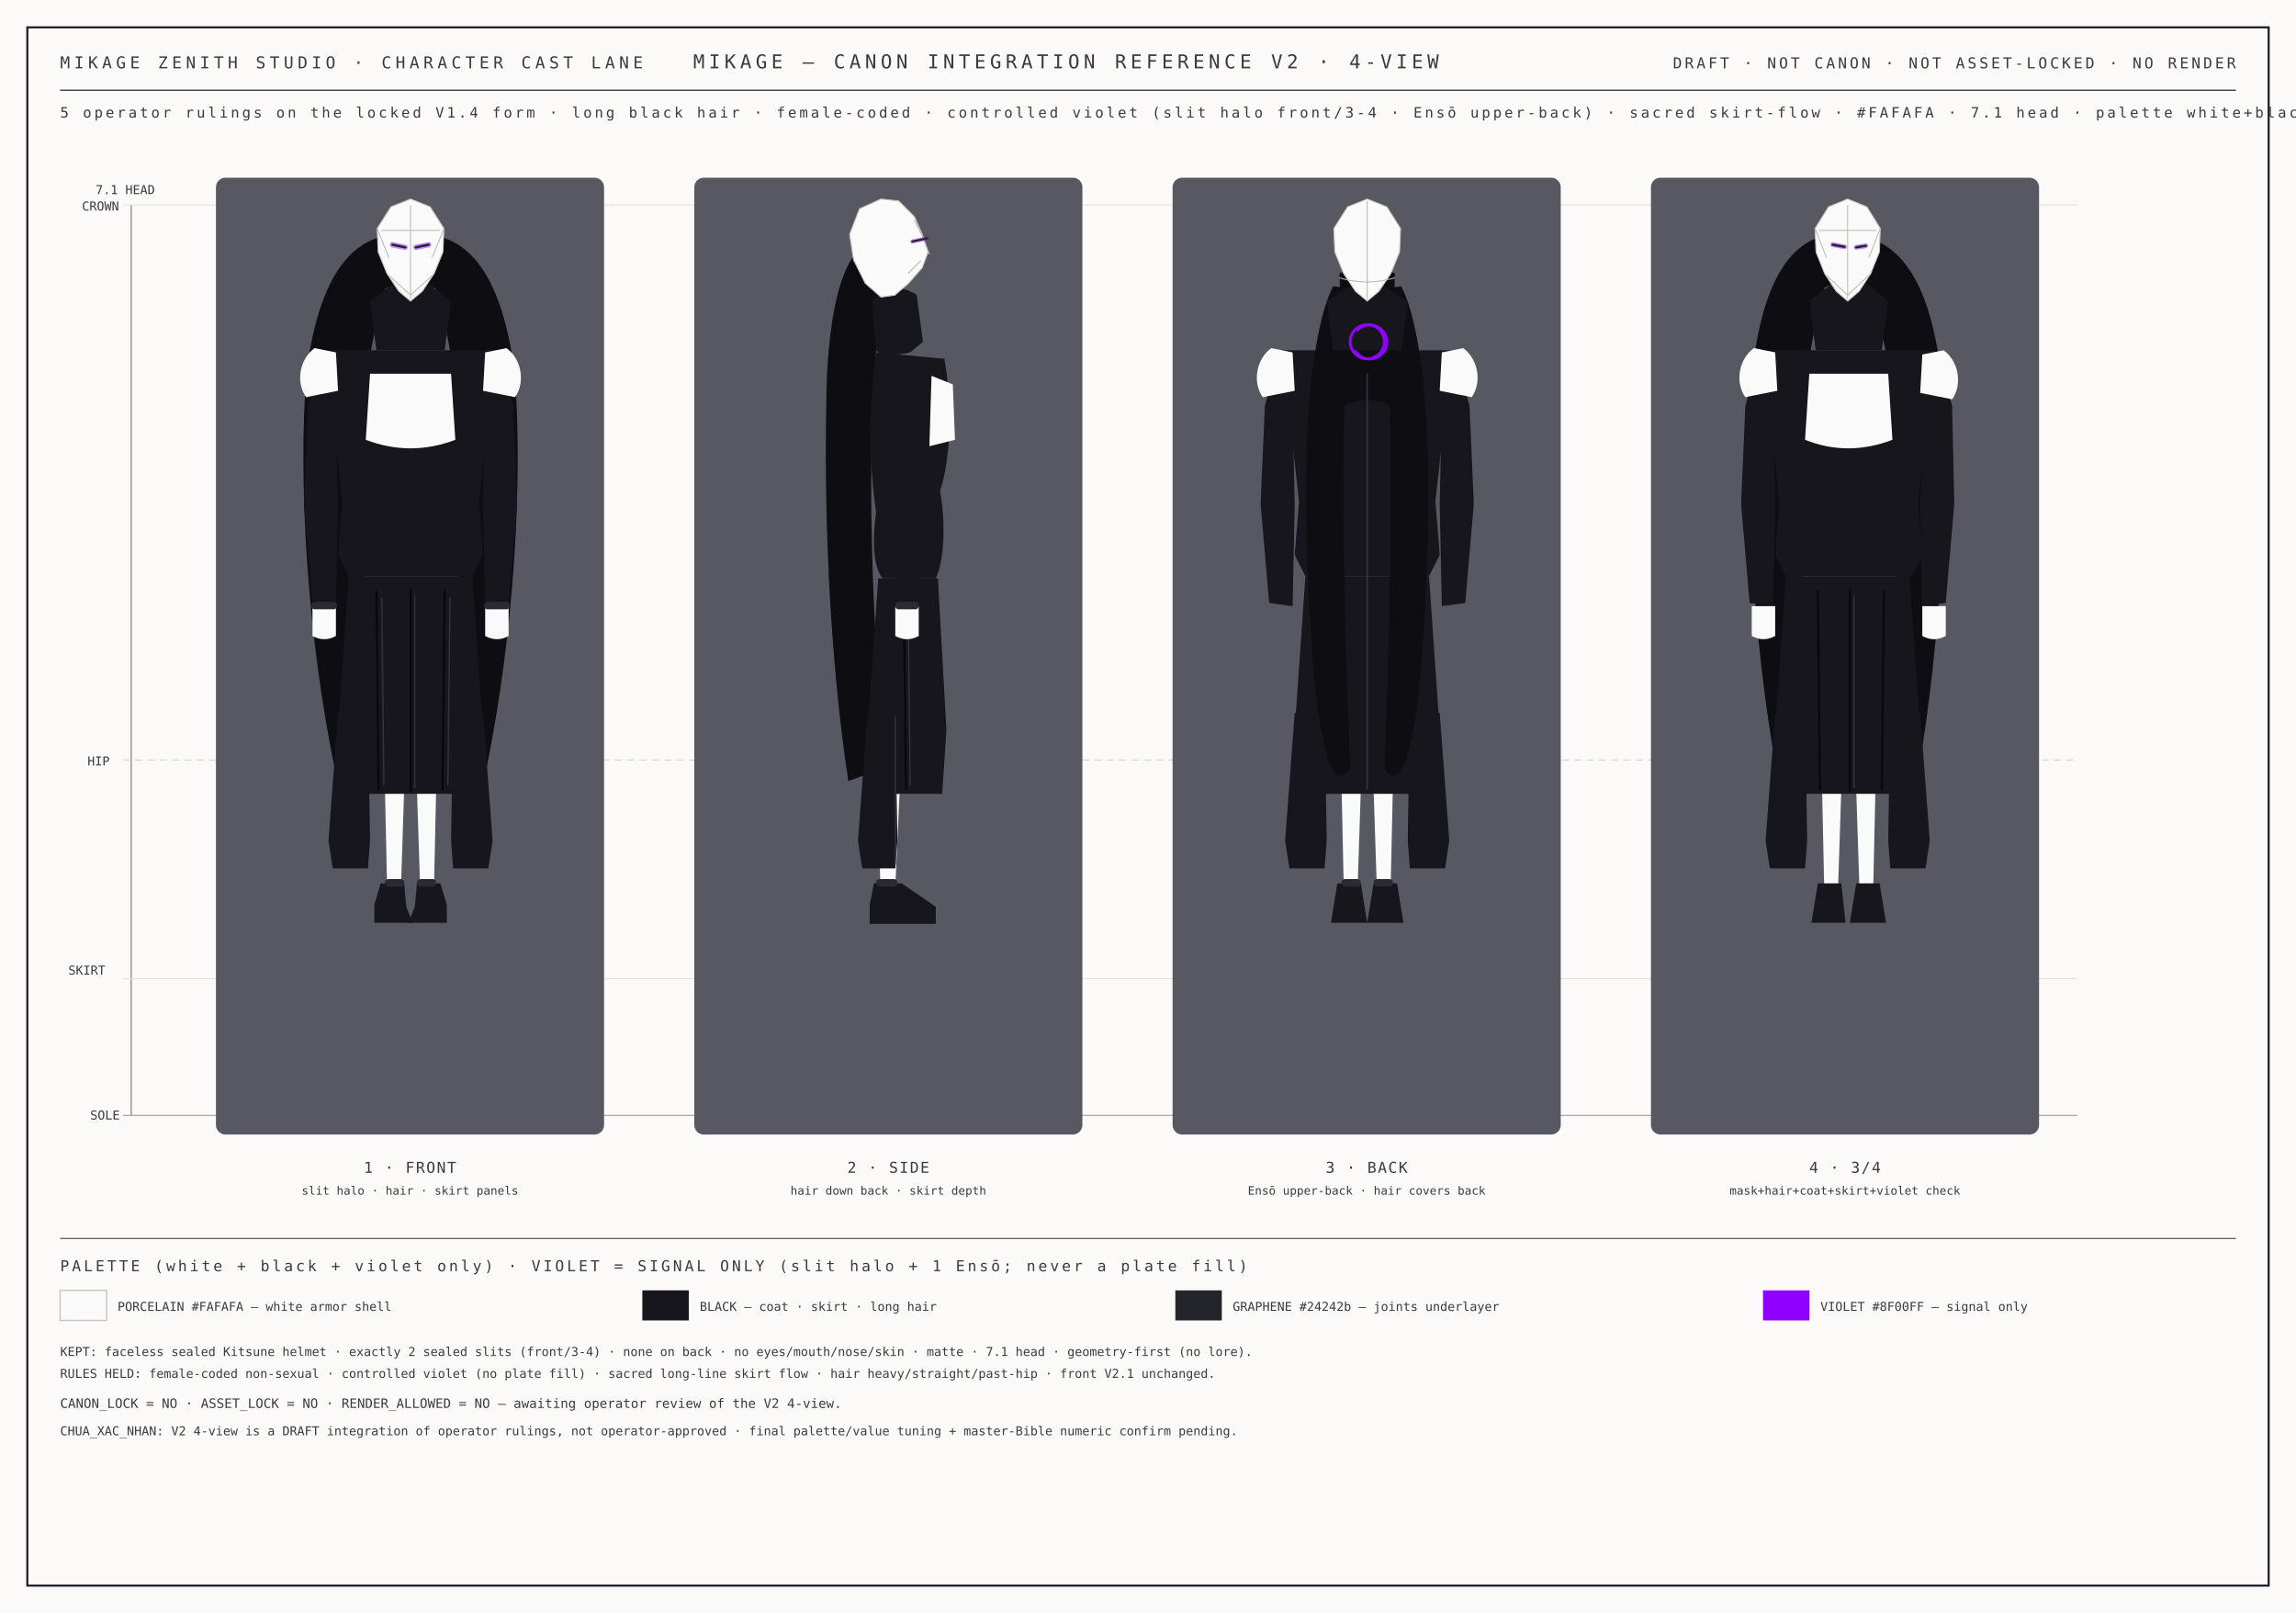
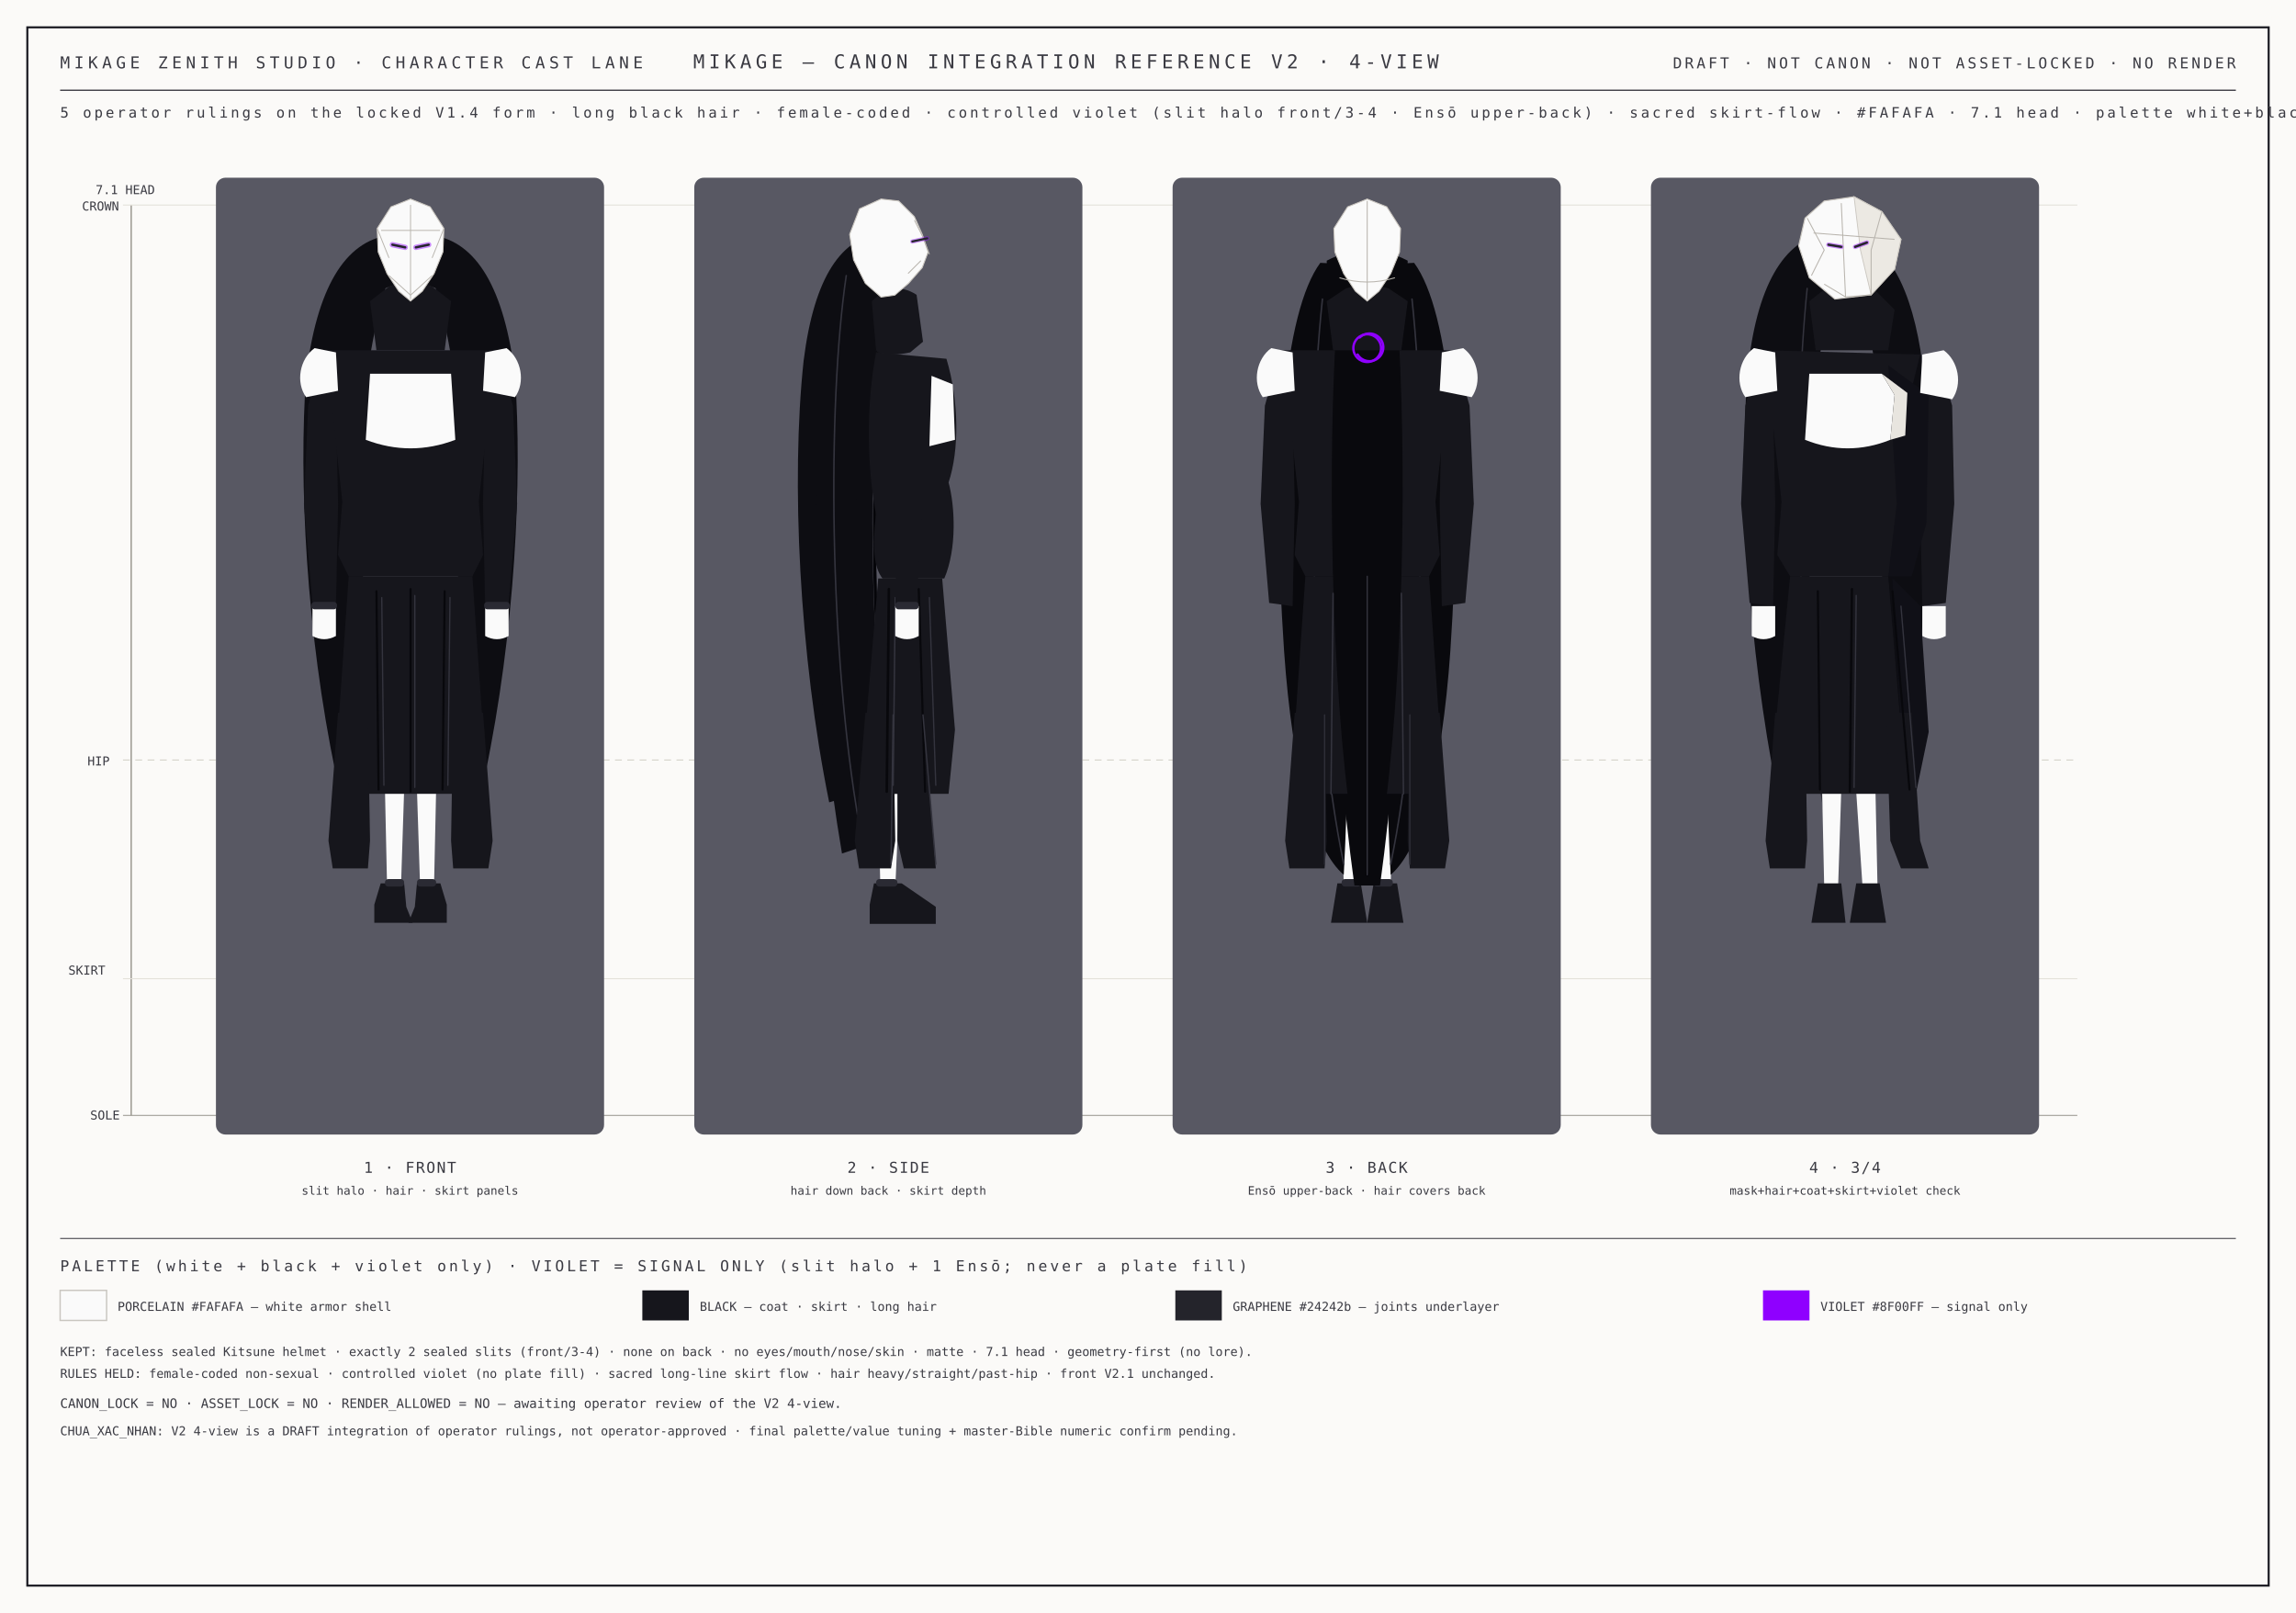
<svg xmlns="http://www.w3.org/2000/svg" viewBox="0 0 1680 1180" width="1680" height="1180" font-family="ui-monospace, 'Space Mono', monospace">
  <defs>
    <style>.mono{font-family:ui-monospace,'Space Mono',monospace;} text{fill:#3a3a42;}</style>
    <path id="helm" d="M0,-52 L20,-44 L34,-22 L33,2 L24,24 L12,42 L0,52 L-12,42 L-24,24 L-33,2 L-34,-22 L-20,-44 Z" />
    <g id="helmFacets" fill="none">
      <path d="M0,-46 L0,50" />
      <path d="M-30,-20 L30,-20" />
      <path d="M-34,-22 L-22,8" />
      <path d="M34,-22 L22,8" />
      <path d="M-22,26 L0,46" />
      <path d="M22,26 L0,46" />
    </g>
    <path id="helmP" d="M-8,-52 L10,-50 L26,-34 L34,-16 L40,2 L34,18 L20,34 L6,46 L-8,48 L-24,34 L-36,10 L-40,-16 L-30,-42 Z" />
    <g id="figFront">
      <g fill="#0d0d12">
        <path d="M410,200 C368,206 342,250 332,332 C325,430 332,572 360,706 L398,692 C384,560 380,428 388,344 C394,284 412,228 422,206 Z" />
        <path d="M450,200 C492,206 518,250 528,332 C535,430 528,572 500,706 L462,692 C476,560 480,428 472,344 C466,284 448,228 438,206 Z" />
        <path d="M402,190 Q430,178 458,190 L454,250 Q430,240 406,250 Z" />
      </g>
      <polygon points="406,720 424,720 421,812 408,812" fill="#fafafa" />
      <polygon points="454,720 436,720 439,812 452,812" fill="#fafafa" />
      <path d="M402,808 L424,808 L426,830 L432,845 L396,845 L396,828 Z" fill="#16161c" />
      <path d="M458,808 L436,808 L434,830 L428,845 L464,845 L464,828 Z" fill="#16161c" />
      <g fill="#2a2a33">
        <rect x="406" y="804" width="18" height="7" rx="3" />
        <rect x="436" y="804" width="18" height="7" rx="3" />
      </g>
      <g fill="#16161c">
        <path d="M348,310 L334,360 L330,452 L338,545 L360,548 L362,452 L360,360 L356,314 Z" />
        <path d="M512,310 L526,360 L530,452 L522,545 L500,548 L498,452 L500,360 L504,314 Z" />
        <path d="M348,308 L356,360 L366,450 L362,500 L372,520 L488,520 L498,500 L494,450 L504,360 L512,308 Z" />
        <path d="M372,520 L362,664 L366,724 L494,724 L498,664 L488,520 Z" />
        <path d="M362,648 L353,768 L357,794 L390,794 L392,768 L390,648 Z" />
        <path d="M498,648 L507,768 L503,794 L470,794 L468,768 L470,648 Z" />
      </g>
      <g fill="none" stroke-linecap="round">
        <path d="M398,534 L400,720" stroke="#08080c" stroke-width="2" />
        <path d="M430,532 L430,722" stroke="#08080c" stroke-width="2" />
        <path d="M462,534 L460,720" stroke="#08080c" stroke-width="2" />
        <path d="M403,540 L405,716" stroke="#34343e" stroke-width="1.2" />
        <path d="M434,538 L434,718" stroke="#34343e" stroke-width="1.2" />
        <path d="M467,540 L465,716" stroke="#34343e" stroke-width="1.2" />
      </g>
      <g fill="#fafafa">
        <path d="M392,330 L468,330 L472,392 Q430,408 388,392 Z" />
        <path d="M340,306 C326,316 322,338 332,352 L362,346 L360,310 Z" />
        <path d="M520,306 C534,316 538,338 528,352 L498,346 L500,310 Z" />
        <path d="M338,548 L360,548 L360,576 Q349,582 338,576 Z" />
        <path d="M522,548 L500,548 L500,576 Q511,582 522,576 Z" />
      </g>
      <g fill="#2a2a33">
        <rect x="337" y="544" width="24" height="7" rx="3" />
        <rect x="499" y="544" width="24" height="7" rx="3" />
      </g>
      <path d="M398,308 L392,262 L410,248 Q430,242 450,248 L468,262 L462,308 Z" fill="#16161c" />
      <use href="#helm" transform="translate(430,214) scale(0.92)" fill="#fafafa" stroke="#cbc7c0" stroke-width="1" />
      <use href="#helmFacets" transform="translate(430,214) scale(0.92)" stroke="#b8b4ad" stroke-width="0.9" />
      <g fill="none" stroke="#8F00FF" stroke-width="5" stroke-linecap="round" opacity="0.45">
        <path d="M413,209 L425,211.5" />
        <path d="M447,209 L435,211.5" />
      </g>
      <g fill="none" stroke="#26262c" stroke-width="2.2" stroke-linecap="round">
        <path d="M413,209 L425,211.5" />
        <path d="M447,209 L435,211.5" />
      </g>
    </g>
    <g id="figSide">
      <g fill="#0d0d12">
-         <path d="M414,206 C390,214 376,256 372,330 C368,448 374,596 392,712 L420,702 C408,592 406,452 414,346 C419,286 428,236 434,214 Z" />
-         <path d="M404,250 C388,330 386,470 398,624 L420,616 C410,474 412,344 422,270 Z" />
+         <path d="M424,198 C386,202 360,238 350,318 C338,430 346,594 374,732 L428,716 C412,594 408,456 418,340 C424,274 438,222 448,202 Z" />
+         <path d="M398,238 C366,294 356,438 370,610 C376,684 386,728 402,744 L430,718 C414,594 410,452 420,314 C424,270 430,242 436,224 Z" />
+         <path d="M370,360 C354,462 360,628 386,780 L416,770 C398,628 394,482 404,354 Z" />
+       </g>
+       <g fill="none" stroke-linecap="round">
+         <path d="M390,238 C372,360 374,592 402,752" stroke="#34343e" stroke-width="1.4" />
+         <path d="M424,286 C412,430 414,600 432,708" stroke="#050509" stroke-width="3" />
      </g>
      <polygon points="420,724 440,724 436,812 422,812" fill="#fafafa" />
      <path d="M416,808 L442,808 L474,830 L474,846 L412,846 L412,828 Z" fill="#16161c" />
      <g fill="#2a2a33">
        <rect x="418" y="804" width="20" height="7" rx="3" />
      </g>
      <g fill="#16161c">
-         <path d="M418,310 C410,360 412,420 418,460 C414,490 416,512 424,522 L474,522 C484,500 482,460 478,440 C488,410 490,360 482,316 Z" />
-         <path d="M420,522 L410,664 L414,724 L480,724 L484,664 L476,522 Z" />
-         <path d="M410,648 L401,768 L405,794 L436,794 L438,768 L436,648 Z" />
-       </g>
-       <g fill="none" stroke-linecap="round">
-         <path d="M444,534 L446,720" stroke="#08080c" stroke-width="2" />
-         <path d="M448,540 L450,716" stroke="#34343e" stroke-width="1.2" />
-         <path d="M436,652 L436,790" stroke="#34343e" stroke-width="1.2" />
+         <path d="M418,310 C408,362 410,422 418,462 C414,492 416,512 424,522 L482,522 C494,494 492,454 486,432 C496,402 496,356 484,316 Z" />
+         <path d="M420,522 L408,664 L412,724 L486,724 L492,664 L480,522 Z" />
+         <path d="M408,648 L398,768 L402,794 L432,794 L436,768 L434,648 Z" />
+         <path d="M438,646 L438,768 L444,794 L474,794 L472,768 L462,646 Z" />
+       </g>
+       <g fill="none" stroke-linecap="round">
+         <path d="M430,532 L428,722" stroke="#08080c" stroke-width="2.4" />
+         <path d="M458,532 L464,722" stroke="#08080c" stroke-width="2" />
+         <path d="M436,540 L434,716" stroke="#34343e" stroke-width="1.3" />
+         <path d="M468,540 L474,716" stroke="#34343e" stroke-width="1.2" />
+         <path d="M434,650 L432,790" stroke="#34343e" stroke-width="1.3" />
+         <path d="M462,650 L474,790" stroke="#34343e" stroke-width="1.3" />
      </g>
      <path d="M448,316 L460,360 L462,452 L456,544 L436,548 L438,452 L440,360 L442,320 Z" fill="#16161c" />
      <path d="M436,548 L458,548 L458,576 Q447,582 436,576 Z" fill="#fafafa" />
      <g fill="#2a2a33">
        <rect x="436" y="544" width="22" height="7" rx="3" />
      </g>
      <path d="M470,332 L490,340 L492,392 L468,398 Z" fill="#fafafa" />
      <path d="M418,308 L414,262 L428,250 Q444,248 456,256 L462,300 L450,310 Q432,314 420,310 Z" fill="#16161c" />
      <use href="#helmP" transform="translate(430,214) scale(0.92)" fill="#fafafa" stroke="#cbc7c0" stroke-width="1" />
      <g fill="none" stroke="#b8b4ad" stroke-width="0.9">
        <path d="M454,186 L462,202 L468,218" />
        <path d="M448,236 L460,224" />
      </g>
      <path d="M452,206 L466,203" stroke="#8F00FF" stroke-width="4" opacity="0.4" stroke-linecap="round" />
      <path d="M452,206 L466,203" stroke="#26262c" stroke-width="2" stroke-linecap="round" />
    </g>
    <g id="figBack">
      <polygon points="406,720 424,720 421,812 408,812" fill="#fafafa" />
      <polygon points="454,720 436,720 439,812 452,812" fill="#fafafa" />
      <path d="M402,808 L424,808 L430,845 L396,845 Z" fill="#16161c" />
      <path d="M458,808 L436,808 L430,845 L464,845 Z" fill="#16161c" />
      <g fill="#2a2a33">
        <rect x="406" y="804" width="18" height="7" rx="3" />
        <rect x="436" y="804" width="18" height="7" rx="3" />
      </g>
+       <g fill="#09090d">
+         <path d="M386,226 C352,272 340,414 352,590 C360,704 380,776 408,800 C416,648 412,470 420,316 C422,270 424,240 426,228 Z" />
+         <path d="M474,226 C508,272 520,414 508,590 C500,704 480,776 452,800 C444,648 448,470 440,316 C438,270 436,240 434,228 Z" />
+         <path d="M392,224 Q430,204 468,224 L462,390 Q430,372 398,390 Z" />
+         <path d="M402,360 C392,476 396,650 418,810 L442,810 C464,650 468,476 458,360 Q430,344 402,360 Z" />
+       </g>
+       <g fill="none" stroke-linecap="round">
+         <path d="M388,260 C372,410 378,646 408,790" stroke="#34343e" stroke-width="1.4" />
+         <path d="M472,260 C488,410 482,646 452,790" stroke="#34343e" stroke-width="1.4" />
+         <path d="M430,318 L430,800" stroke="#050509" stroke-width="3" />
+       </g>
      <g fill="#16161c">
        <path d="M348,310 L334,360 L330,452 L338,545 L360,548 L362,452 L360,360 L356,314 Z" />
        <path d="M512,310 L526,360 L530,452 L522,545 L500,548 L498,452 L500,360 L504,314 Z" />
        <path d="M348,308 L356,360 L366,450 L362,500 L372,520 L488,520 L498,500 L494,450 L504,360 L512,308 Z" />
        <path d="M372,520 L362,664 L366,724 L494,724 L498,664 L488,520 Z" />
        <path d="M362,648 L353,768 L357,794 L390,794 L392,768 L390,648 Z" />
        <path d="M498,648 L507,768 L503,794 L470,794 L468,768 L470,648 Z" />
      </g>
-       <g fill="#0d0d12">
-         <path d="M398,248 C372,300 366,440 380,612 C388,700 402,720 414,700 C408,560 406,420 410,320 C412,286 414,262 416,250 Z" />
-         <path d="M462,248 C488,300 494,440 480,612 C472,700 458,720 446,700 C452,560 454,420 450,320 C448,286 446,262 444,250 Z" />
-         <path d="M404,236 Q430,224 456,236 L452,360 Q430,350 408,360 Z" />
-       </g>
-       <g fill="none" stroke="#34343e" stroke-width="1.4">
-         <path d="M430,330 L430,720" />
+       <g fill="#09090d">
+         <path d="M402,270 C392,410 396,622 416,758 L430,802 L444,758 C464,622 468,410 458,270 Q430,252 402,270 Z" />
+       </g>
+       <g fill="none" stroke-linecap="round">
+         <path d="M398,536 L396,724" stroke="#34343e" stroke-width="1.3" />
+         <path d="M430,520 L430,800" stroke="#34343e" stroke-width="1.2" />
+         <path d="M462,536 L464,724" stroke="#34343e" stroke-width="1.3" />
+         <path d="M390,650 L390,790" stroke="#2f2f38" stroke-width="1.2" />
+         <path d="M470,650 L470,790" stroke="#2f2f38" stroke-width="1.2" />
      </g>
      <g fill="#fafafa">
        <path d="M340,306 C326,316 322,338 332,352 L362,346 L360,310 Z" />
        <path d="M520,306 C534,316 538,338 528,352 L498,346 L500,310 Z" />
      </g>
      <path d="M398,308 L392,262 L410,250 Q430,244 450,250 L468,262 L462,308 Z" fill="#16161c" />
      <use href="#helm" transform="translate(430,214) scale(0.92)" fill="#fafafa" stroke="#cbc7c0" stroke-width="1" />
      <g fill="none" stroke="#b8b4ad" stroke-width="0.9">
        <path d="M430,168 L430,260" />
        <path d="M404,240 Q430,248 456,240" />
      </g>
-       <circle cx="430" cy="300" r="16" fill="none" stroke="#8F00FF" stroke-width="2.6" />
-       <path d="M421,289 A16 16 0 1 1 419,309" fill="none" stroke="#8F00FF" stroke-width="2.6" stroke-linecap="round" />
+       <circle cx="430" cy="306" r="13" fill="none" stroke="#8F00FF" stroke-width="2.2" />
+       <path d="M423,296 A13 13 0 1 1 421,312" fill="none" stroke="#8F00FF" stroke-width="2.2" stroke-linecap="round" />
    </g>
    <g id="fig34">
      <g fill="#0d0d12">
-         <path d="M412,200 C374,208 350,252 342,334 C336,432 342,576 366,706 L400,694 C388,562 384,430 392,346 C398,288 414,232 424,208 Z" />
-         <path d="M448,202 C486,210 512,254 520,336 C526,436 520,580 498,704 L466,694 C478,564 482,432 474,348 C468,290 446,234 438,208 Z" />
-         <path d="M404,192 Q432,180 458,192 L454,250 Q430,240 408,250 Z" />
-       </g>
+         <path d="M412,198 C372,204 346,248 338,330 C330,432 338,584 366,724 L408,708 C394,572 392,438 402,342 C408,284 424,230 438,204 Z" />
+         <path d="M442,202 C474,214 496,258 504,336 C512,450 504,600 484,726 L454,710 C466,574 468,438 460,344 C454,286 442,238 432,208 Z" />
+         <path d="M402,194 Q432,178 464,194 L458,258 Q430,244 406,258 Z" />
+       </g>
+       <path d="M394,250 C380,388 384,598 412,752" fill="none" stroke="#34343e" stroke-width="1.3" stroke-linecap="round" />
      <polygon points="408,720 426,720 423,812 410,812" fill="#fafafa" />
-       <polygon points="458,720 440,720 443,812 456,812" fill="#fafafa" />
+       <polygon points="458,718 440,722 446,812 460,812" fill="#fafafa" />
      <path d="M404,808 L426,808 L430,845 L398,845 Z" fill="#16161c" />
      <path d="M462,808 L440,808 L434,845 L468,845 Z" fill="#16161c" />
      <g fill="#16161c">
        <path d="M350,310 L336,360 L332,452 L340,545 L362,548 L364,452 L362,360 L358,314 Z" />
        <path d="M516,312 L530,360 L532,452 L524,545 L502,548 L500,452 L504,362 L508,316 Z" />
-         <path d="M352,308 L358,360 L368,450 L364,500 L374,520 L492,520 L502,500 L498,450 L508,360 L514,308 Z" />
-         <path d="M374,520 L364,664 L368,724 L496,724 L500,664 L490,520 Z" />
+         <path d="M354,308 L360,360 L370,450 L366,500 L378,520 L470,520 L482,500 L480,450 L488,360 L500,312 Z" />
+         <path d="M470,322 L508,350 L506,470 L492,520 L470,520 L478,452 Z" fill="#101017" />
+         <path d="M378,520 L364,664 L368,724 L474,724 L482,664 L470,520 Z" />
+         <path d="M474,522 L500,548 L508,666 L496,724 L474,724 L482,664 Z" fill="#101017" />
        <path d="M364,648 L355,768 L359,794 L392,794 L394,768 L392,648 Z" />
-         <path d="M500,648 L509,768 L505,794 L472,794 L470,768 L472,648 Z" />
+         <path d="M468,648 L472,768 L482,794 L508,794 L500,768 L492,648 Z" />
      </g>
      <g fill="none" stroke-linecap="round">
        <path d="M404,534 L406,720" stroke="#08080c" stroke-width="2" />
-         <path d="M434,532 L434,722" stroke="#08080c" stroke-width="2" />
-         <path d="M466,534 L464,720" stroke="#08080c" stroke-width="2" />
-         <path d="M438,538 L438,718" stroke="#34343e" stroke-width="1.2" />
+         <path d="M436,532 L434,722" stroke="#08080c" stroke-width="2.2" />
+         <path d="M474,534 L490,720" stroke="#08080c" stroke-width="2" />
+         <path d="M440,538 L438,718" stroke="#34343e" stroke-width="1.2" />
+         <path d="M482,548 L496,718" stroke="#34343e" stroke-width="1.2" />
      </g>
      <g fill="#fafafa">
-         <path d="M396,330 L470,330 L474,392 Q432,408 392,392 Z" />
+         <path d="M396,330 L464,330 L476,350 L472,392 Q432,408 392,392 Z" />
+         <path d="M464,330 L488,348 L486,388 L472,392 L476,350 Z" fill="#e8e5df" />
        <path d="M344,306 C330,316 326,338 336,352 L366,346 L364,310 Z" />
        <path d="M522,308 C536,318 540,340 530,354 L500,348 L502,312 Z" />
        <path d="M342,548 L364,548 L364,576 Q353,582 342,576 Z" />
        <path d="M524,548 L502,548 L502,576 Q513,582 524,576 Z" />
      </g>
-       <path d="M402,308 L396,262 L414,248 Q434,242 454,248 L470,262 L464,308 Z" fill="#16161c" />
-       <use href="#helm" transform="translate(432,214) scale(0.9,0.92)" fill="#fafafa" stroke="#cbc7c0" stroke-width="1" />
-       <use href="#helmFacets" transform="translate(432,214) scale(0.9,0.92)" stroke="#b8b4ad" stroke-width="0.9" />
-       <g fill="none" stroke="#8F00FF" stroke-width="4.5" stroke-linecap="round" opacity="0.45">
-         <path d="M418,209 L429,211" />
-         <path d="M449,210 L440,211.5" />
+       <path d="M402,308 L396,262 L414,248 Q436,242 456,250 L476,270 L470,308 Z" fill="#16161c" />
+       <path d="M410,168 L438,164 L464,178 L482,204 L476,232 L454,256 L420,260 L396,240 L386,210 L392,184 Z" fill="#fafafa" stroke="#cbc7c0" stroke-width="1" />
+       <path d="M438,164 L464,178 L482,204 L476,232 L454,256 L444,214 Z" fill="#ece9e3" stroke="#cbc7c0" stroke-width="0.8" />
+       <g fill="none" stroke="#b8b4ad" stroke-width="0.9">
+         <path d="M426,170 L430,258" />
+         <path d="M400,198 L476,204" />
+         <path d="M394,184 L410,214 L398,238" />
+         <path d="M464,178 L454,214 L454,256" />
+         <path d="M410,246 L430,258 L454,256" />
+       </g>
+       <g fill="none" stroke="#8F00FF" stroke-width="4.2" stroke-linecap="round" opacity="0.45">
+         <path d="M414,209 L426,211" />
+         <path d="M450,207 L439,211" />
      </g>
      <g fill="none" stroke="#26262c" stroke-width="2.2" stroke-linecap="round">
-         <path d="M418,209 L429,211" />
-         <path d="M449,210 L440,211.5" />
+         <path d="M414,209 L426,211" />
+         <path d="M450,207 L439,211" />
      </g>
    </g>
  </defs>
  <rect width="1680" height="1180" fill="#fbfaf8" />
  <rect x="20" y="20" width="1640" height="1140" fill="none" stroke="#1a1a22" stroke-width="1.5" />
  <text class="mono" x="44" y="50" font-size="12" letter-spacing="3" fill="#3a3a42">MIKAGE ZENITH STUDIO  ·  CHARACTER CAST LANE</text>
  <text class="mono" x="780" y="50" font-size="14" letter-spacing="3" text-anchor="middle" fill="#1a1a22">MIKAGE — CANON INTEGRATION REFERENCE V2 · 4-VIEW</text>
  <text class="mono" x="1636" y="50" font-size="11" letter-spacing="2" text-anchor="end" fill="#b03a2e">DRAFT · NOT CANON · NOT ASSET-LOCKED · NO RENDER</text>
  <line x1="44" y1="66" x2="1636" y2="66" stroke="#1a1a22" stroke-width="0.8" />
  <text class="mono" x="44" y="86" font-size="10.5" letter-spacing="2" fill="#6a6a74">5 operator rulings on the locked V1.4 form · long black hair · female-coded · controlled violet (slit halo front/3-4 · Ensō upper-back) · sacred skirt-flow · #FAFAFA · 7.1 head · palette white+black+violet</text>
  <g class="mono" font-size="9" fill="#9a9790">
    <line x1="96" y1="150" x2="96" y2="816" stroke="#9a978f" stroke-width="1" />
    <g stroke="#e3e0d9" stroke-width="0.7">
      <line x1="90" y1="150" x2="1520" y2="150" />
      <line x1="90" y1="556" x2="1520" y2="556" stroke="#d2cfc7" stroke-dasharray="5 4" />
      <line x1="90" y1="716" x2="1520" y2="716" />
      <line x1="90" y1="816" x2="1520" y2="816" stroke="#9a978f" />
    </g>
    <text x="60" y="154">CROWN</text>
    <text x="64" y="560">HIP</text>
    <text x="50" y="713">SKIRT</text>
    <text x="66" y="819">SOLE</text>
    <text x="70" y="142" fill="#6a6a74">7.1 HEAD</text>
  </g>
  <g>
    <rect x="158" y="130" width="284" height="700" rx="7" fill="#585863" />
    <rect x="508" y="130" width="284" height="700" rx="7" fill="#585863" />
    <rect x="858" y="130" width="284" height="700" rx="7" fill="#585863" />
    <rect x="1208" y="130" width="284" height="700" rx="7" fill="#585863" />
  </g>
  <use href="#figFront" transform="translate(-35,16) scale(0.78)" />
  <use href="#figSide" transform="translate(315,16) scale(0.78)" />
  <use href="#figBack" transform="translate(665,16) scale(0.78)" />
  <use href="#fig34" transform="translate(1015,16) scale(0.78)" />
  <g class="mono" font-size="11" letter-spacing="1" text-anchor="middle" fill="#1a1a22">
    <text x="300" y="858">1 · FRONT</text>
    <text x="650" y="858">2 · SIDE</text>
    <text x="1000" y="858">3 · BACK</text>
    <text x="1350" y="858">4 · 3/4</text>
  </g>
  <g class="mono" font-size="8.5" text-anchor="middle" fill="#6a6a74">
    <text x="300" y="874">slit halo · hair · skirt panels</text>
    <text x="650" y="874">hair down back · skirt depth</text>
    <text x="1000" y="874">Ensō upper-back · hair covers back</text>
    <text x="1350" y="874">mask+hair+coat+skirt+violet check</text>
  </g>
  <g class="mono">
    <line x1="44" y1="906" x2="1636" y2="906" stroke="#1a1a22" stroke-width="0.6" />
    <text x="44" y="930" font-size="11" letter-spacing="2" fill="#1a1a22">PALETTE (white + black + violet only) · VIOLET = SIGNAL ONLY (slit halo + 1 Ensō; never a plate fill)</text>
    <g>
      <rect x="44" y="944" width="34" height="22" fill="#fafafa" stroke="#c9c6c0" />
      <text x="86" y="959" font-size="9" fill="#1a1a22">PORCELAIN #FAFAFA — white armor shell</text>
      <rect x="470" y="944" width="34" height="22" fill="#16161c" />
      <text x="512" y="959" font-size="9" fill="#1a1a22">BLACK — coat · skirt · long hair</text>
      <rect x="860" y="944" width="34" height="22" fill="#24242b" />
      <text x="902" y="959" font-size="9" fill="#1a1a22">GRAPHENE #24242b — joints underlayer</text>
      <rect x="1290" y="944" width="34" height="22" fill="#8F00FF" />
      <text x="1332" y="959" font-size="9" fill="#1a1a22">VIOLET #8F00FF — signal only</text>
    </g>
    <text x="44" y="992" font-size="9" fill="#6a6a74">KEPT: faceless sealed Kitsune helmet · exactly 2 sealed slits (front/3-4) · none on back · no eyes/mouth/nose/skin · matte · 7.1 head · geometry-first (no lore).</text>
    <text x="44" y="1008" font-size="9" fill="#6a6a74">RULES HELD: female-coded non-sexual · controlled violet (no plate fill) · sacred long-line skirt flow · hair heavy/straight/past-hip · front V2.1 unchanged.</text>
    <text x="44" y="1030" font-size="9.5" fill="#b03a2e">CANON_LOCK = NO · ASSET_LOCK = NO · RENDER_ALLOWED = NO — awaiting operator review of the V2 4-view.</text>
    <text x="44" y="1050" font-size="9" fill="#9a9790">CHUA_XAC_NHAN: V2 4-view is a DRAFT integration of operator rulings, not operator-approved · final palette/value tuning + master-Bible numeric confirm pending.</text>
  </g>
</svg>
